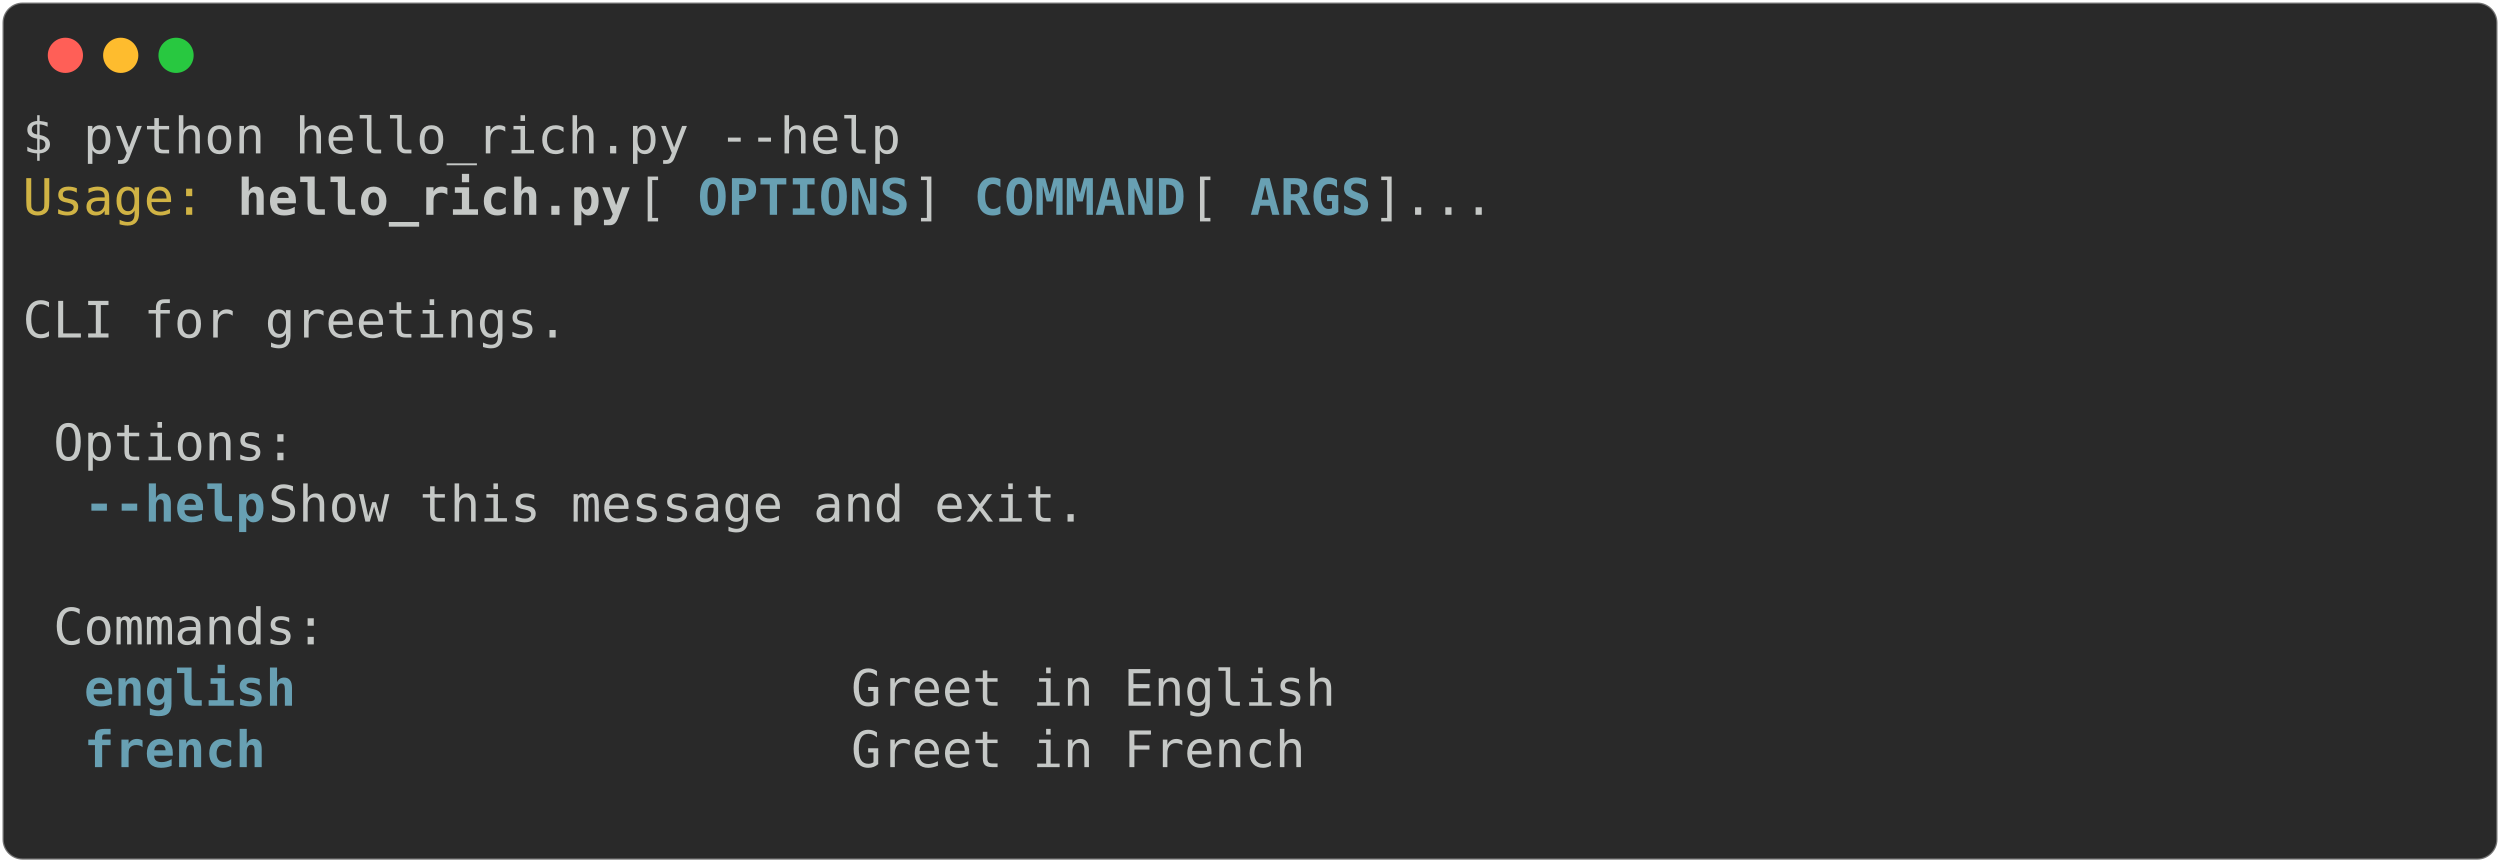
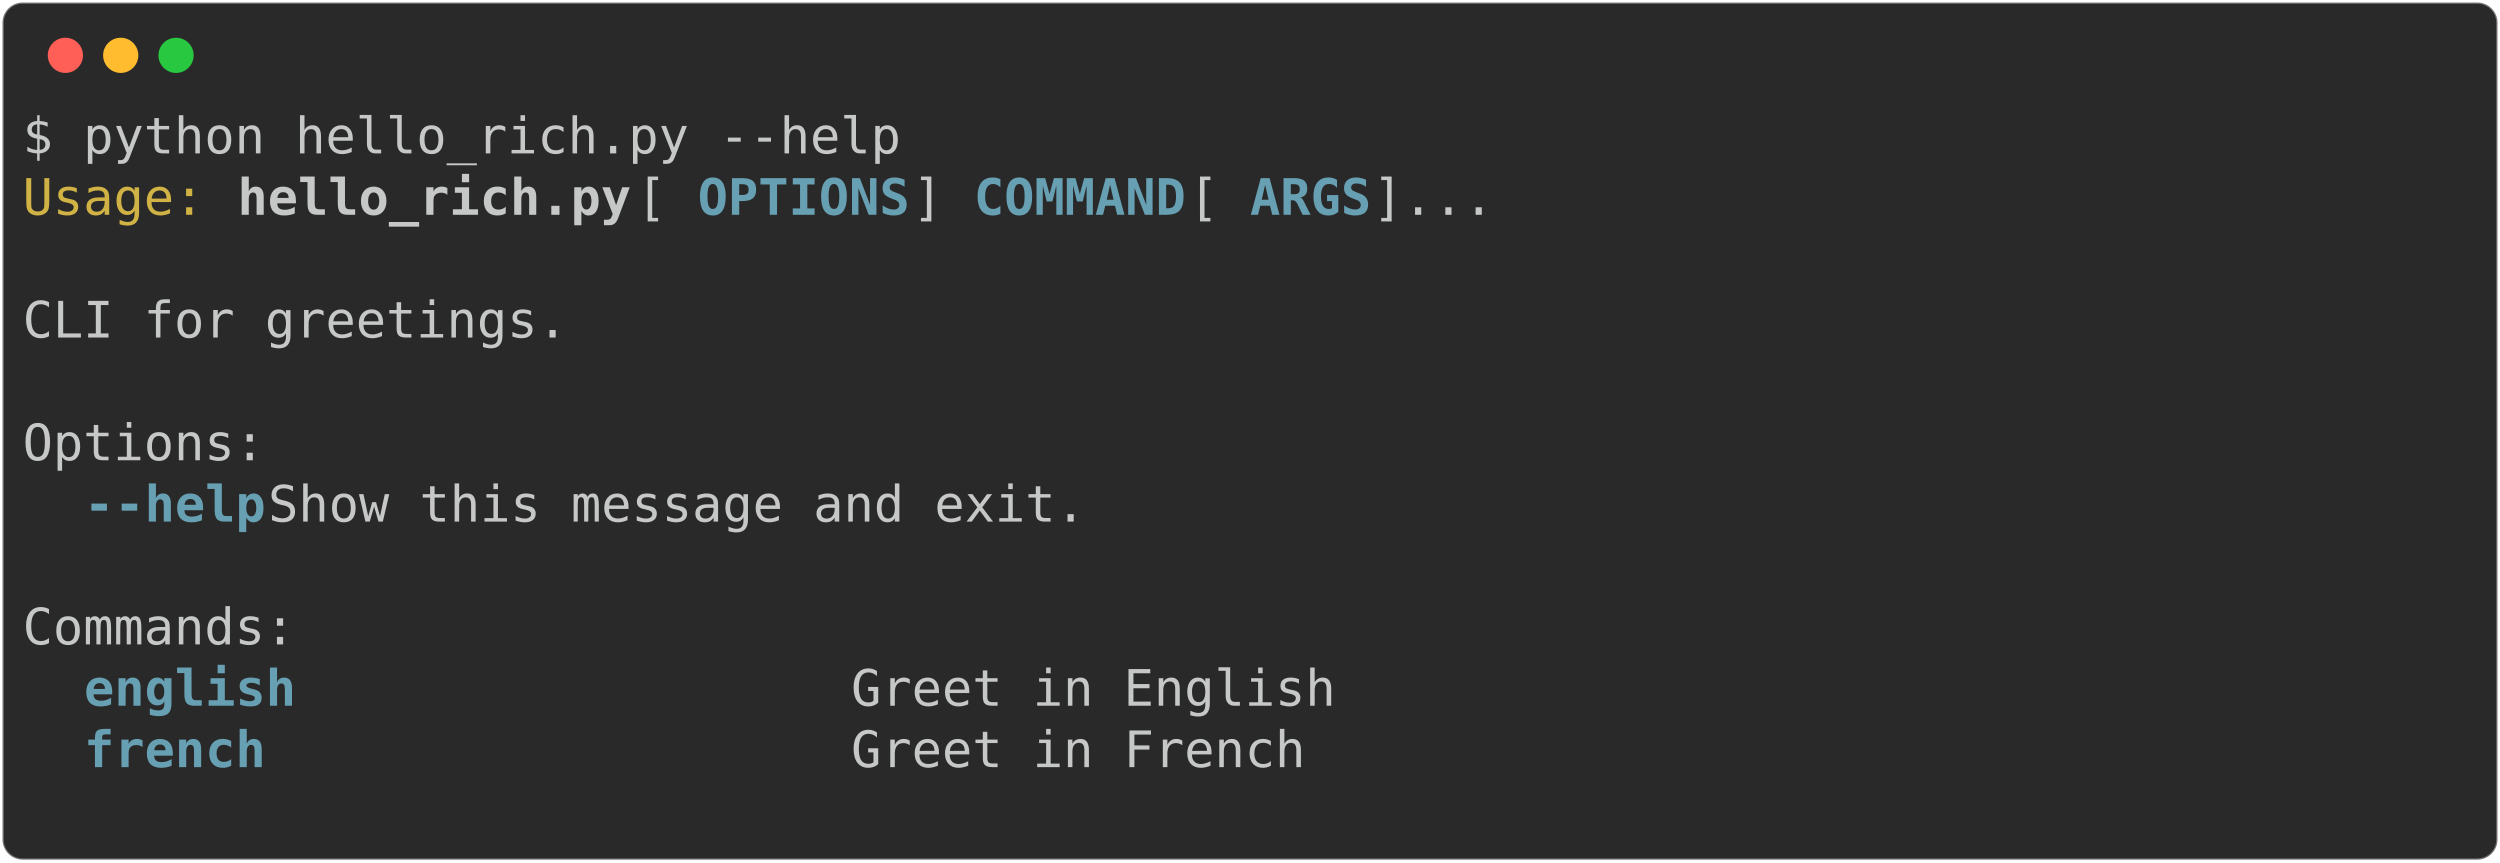
<svg xmlns="http://www.w3.org/2000/svg" class="rich-terminal" viewBox="0 0 994 342.8">
  <style>

    @font-face {
        font-family: "Fira Code";
        src: local("FiraCode-Regular"),
                url("https://cdnjs.cloudflare.com/ajax/libs/firacode/6.2.0/woff2/FiraCode-Regular.woff2") format("woff2"),
                url("https://cdnjs.cloudflare.com/ajax/libs/firacode/6.2.0/woff/FiraCode-Regular.woff") format("woff");
        font-style: normal;
        font-weight: 400;
    }
    @font-face {
        font-family: "Fira Code";
        src: local("FiraCode-Bold"),
                url("https://cdnjs.cloudflare.com/ajax/libs/firacode/6.2.0/woff2/FiraCode-Bold.woff2") format("woff2"),
                url("https://cdnjs.cloudflare.com/ajax/libs/firacode/6.2.0/woff/FiraCode-Bold.woff") format("woff");
        font-style: bold;
        font-weight: 700;
    }

-     .terminal-1393376445-matrix {
+     .terminal-1846745057-matrix {
        font-family: Fira Code, monospace;
        font-size: 20px;
        line-height: 24.4px;
        font-variant-east-asian: full-width;
    }

-     .terminal-1393376445-title {
+     .terminal-1846745057-title {
        font-size: 18px;
        font-weight: bold;
        font-family: arial;
    }

-     .terminal-1393376445-r1 { fill: #c5c8c6 }
- .terminal-1393376445-r2 { fill: #d0b344 }
- .terminal-1393376445-r3 { fill: #c5c8c6;font-weight: bold }
- .terminal-1393376445-r4 { fill: #68a0b3;font-weight: bold }
- .terminal-1393376445-r5 { fill: #868887 }
+     .terminal-1846745057-r1 { fill: #c5c8c6 }
+ .terminal-1846745057-r2 { fill: #d0b344 }
+ .terminal-1846745057-r3 { fill: #c5c8c6;font-weight: bold }
+ .terminal-1846745057-r4 { fill: #68a0b3;font-weight: bold }
+ .terminal-1846745057-r5 { fill: #868887 }
    </style>
  <defs>
-     <clipPath id="terminal-1393376445-clip-terminal">
+     <clipPath id="terminal-1846745057-clip-terminal">
      <rect x="0" y="0" width="975.0" height="291.8" />
    </clipPath>
-     <clipPath id="terminal-1393376445-line-0">
+     <clipPath id="terminal-1846745057-line-0">
      <rect x="0" y="1.5" width="976" height="24.65" />
    </clipPath>
-     <clipPath id="terminal-1393376445-line-1">
+     <clipPath id="terminal-1846745057-line-1">
      <rect x="0" y="25.9" width="976" height="24.65" />
    </clipPath>
-     <clipPath id="terminal-1393376445-line-2">
+     <clipPath id="terminal-1846745057-line-2">
      <rect x="0" y="50.3" width="976" height="24.65" />
    </clipPath>
-     <clipPath id="terminal-1393376445-line-3">
+     <clipPath id="terminal-1846745057-line-3">
      <rect x="0" y="74.7" width="976" height="24.65" />
    </clipPath>
-     <clipPath id="terminal-1393376445-line-4">
+     <clipPath id="terminal-1846745057-line-4">
      <rect x="0" y="99.1" width="976" height="24.65" />
    </clipPath>
-     <clipPath id="terminal-1393376445-line-5">
+     <clipPath id="terminal-1846745057-line-5">
      <rect x="0" y="123.5" width="976" height="24.65" />
    </clipPath>
-     <clipPath id="terminal-1393376445-line-6">
+     <clipPath id="terminal-1846745057-line-6">
      <rect x="0" y="147.9" width="976" height="24.65" />
    </clipPath>
-     <clipPath id="terminal-1393376445-line-7">
+     <clipPath id="terminal-1846745057-line-7">
      <rect x="0" y="172.3" width="976" height="24.65" />
    </clipPath>
-     <clipPath id="terminal-1393376445-line-8">
+     <clipPath id="terminal-1846745057-line-8">
      <rect x="0" y="196.7" width="976" height="24.65" />
    </clipPath>
-     <clipPath id="terminal-1393376445-line-9">
+     <clipPath id="terminal-1846745057-line-9">
      <rect x="0" y="221.1" width="976" height="24.65" />
    </clipPath>
-     <clipPath id="terminal-1393376445-line-10">
+     <clipPath id="terminal-1846745057-line-10">
      <rect x="0" y="245.5" width="976" height="24.65" />
    </clipPath>
  </defs>
  <rect fill="#292929" stroke="rgba(255,255,255,0.35)" stroke-width="1" x="1" y="1" width="992" height="340.8" rx="8" />
  <g transform="translate(26,22)">
    <circle cx="0" cy="0" r="7" fill="#ff5f57" />
    <circle cx="22" cy="0" r="7" fill="#febc2e" />
    <circle cx="44" cy="0" r="7" fill="#28c840" />
  </g>
-   <g transform="translate(9, 41)" clip-path="url(#terminal-1393376445-clip-terminal)">
-     <g class="terminal-1393376445-matrix">
-       <text class="terminal-1393376445-r1" x="0" y="20" textLength="353.8" clip-path="url(#terminal-1393376445-line-0)">$ python hello_rich.py --help</text>
-       <text class="terminal-1393376445-r1" x="976" y="20" textLength="12.2" clip-path="url(#terminal-1393376445-line-0)">
+   <g transform="translate(9, 41)" clip-path="url(#terminal-1846745057-clip-terminal)">
+     <g class="terminal-1846745057-matrix">
+       <text class="terminal-1846745057-r1" x="0" y="20" textLength="353.8" clip-path="url(#terminal-1846745057-line-0)">$ python hello_rich.py --help</text>
+       <text class="terminal-1846745057-r1" x="976" y="20" textLength="12.2" clip-path="url(#terminal-1846745057-line-0)">
</text>
-       <text class="terminal-1393376445-r2" x="0" y="44.4" textLength="73.2" clip-path="url(#terminal-1393376445-line-1)">Usage:</text>
-       <text class="terminal-1393376445-r3" x="85.4" y="44.4" textLength="158.6" clip-path="url(#terminal-1393376445-line-1)">hello_rich.py</text>
-       <text class="terminal-1393376445-r1" x="244" y="44.4" textLength="24.4" clip-path="url(#terminal-1393376445-line-1)"> [</text>
-       <text class="terminal-1393376445-r4" x="268.4" y="44.4" textLength="85.4" clip-path="url(#terminal-1393376445-line-1)">OPTIONS</text>
-       <text class="terminal-1393376445-r1" x="353.8" y="44.4" textLength="24.4" clip-path="url(#terminal-1393376445-line-1)">] </text>
-       <text class="terminal-1393376445-r4" x="378.2" y="44.4" textLength="85.4" clip-path="url(#terminal-1393376445-line-1)">COMMAND</text>
-       <text class="terminal-1393376445-r1" x="463.6" y="44.4" textLength="24.4" clip-path="url(#terminal-1393376445-line-1)"> [</text>
-       <text class="terminal-1393376445-r4" x="488" y="44.4" textLength="48.8" clip-path="url(#terminal-1393376445-line-1)">ARGS</text>
-       <text class="terminal-1393376445-r1" x="536.8" y="44.4" textLength="439.2" clip-path="url(#terminal-1393376445-line-1)">]...                                </text>
-       <text class="terminal-1393376445-r1" x="976" y="44.4" textLength="12.2" clip-path="url(#terminal-1393376445-line-1)">
+       <text class="terminal-1846745057-r2" x="0" y="44.4" textLength="73.2" clip-path="url(#terminal-1846745057-line-1)">Usage:</text>
+       <text class="terminal-1846745057-r3" x="85.4" y="44.4" textLength="158.6" clip-path="url(#terminal-1846745057-line-1)">hello_rich.py</text>
+       <text class="terminal-1846745057-r1" x="244" y="44.4" textLength="24.4" clip-path="url(#terminal-1846745057-line-1)"> [</text>
+       <text class="terminal-1846745057-r4" x="268.4" y="44.4" textLength="85.4" clip-path="url(#terminal-1846745057-line-1)">OPTIONS</text>
+       <text class="terminal-1846745057-r1" x="353.8" y="44.4" textLength="24.4" clip-path="url(#terminal-1846745057-line-1)">] </text>
+       <text class="terminal-1846745057-r4" x="378.2" y="44.4" textLength="85.4" clip-path="url(#terminal-1846745057-line-1)">COMMAND</text>
+       <text class="terminal-1846745057-r1" x="463.6" y="44.4" textLength="24.4" clip-path="url(#terminal-1846745057-line-1)"> [</text>
+       <text class="terminal-1846745057-r4" x="488" y="44.4" textLength="48.8" clip-path="url(#terminal-1846745057-line-1)">ARGS</text>
+       <text class="terminal-1846745057-r1" x="536.8" y="44.4" textLength="439.2" clip-path="url(#terminal-1846745057-line-1)">]...                                </text>
+       <text class="terminal-1846745057-r1" x="976" y="44.4" textLength="12.2" clip-path="url(#terminal-1846745057-line-1)">
</text>
-       <text class="terminal-1393376445-r1" x="976" y="68.8" textLength="12.2" clip-path="url(#terminal-1393376445-line-2)">
+       <text class="terminal-1846745057-r1" x="976" y="68.8" textLength="12.2" clip-path="url(#terminal-1846745057-line-2)">
</text>
-       <text class="terminal-1393376445-r1" x="0" y="93.2" textLength="976" clip-path="url(#terminal-1393376445-line-3)"> CLI for greetings.                                                             </text>
-       <text class="terminal-1393376445-r1" x="976" y="93.2" textLength="12.2" clip-path="url(#terminal-1393376445-line-3)">
+       <text class="terminal-1846745057-r1" x="0" y="93.2" textLength="976" clip-path="url(#terminal-1846745057-line-3)">CLI for greetings.                                                              </text>
+       <text class="terminal-1846745057-r1" x="976" y="93.2" textLength="12.2" clip-path="url(#terminal-1846745057-line-3)">
</text>
-       <text class="terminal-1393376445-r1" x="976" y="117.6" textLength="12.2" clip-path="url(#terminal-1393376445-line-4)">
+       <text class="terminal-1846745057-r1" x="976" y="117.6" textLength="12.2" clip-path="url(#terminal-1846745057-line-4)">
</text>
-       <text class="terminal-1393376445-r1" x="12.2" y="142" textLength="97.6" clip-path="url(#terminal-1393376445-line-5)">Options:</text>
-       <text class="terminal-1393376445-r1" x="976" y="142" textLength="12.2" clip-path="url(#terminal-1393376445-line-5)">
+       <text class="terminal-1846745057-r1" x="0" y="142" textLength="97.6" clip-path="url(#terminal-1846745057-line-5)">Options:</text>
+       <text class="terminal-1846745057-r1" x="976" y="142" textLength="12.2" clip-path="url(#terminal-1846745057-line-5)">
</text>
-       <text class="terminal-1393376445-r4" x="24.4" y="166.4" textLength="73.2" clip-path="url(#terminal-1393376445-line-6)">--help</text>
-       <text class="terminal-1393376445-r1" x="97.6" y="166.4" textLength="866.2" clip-path="url(#terminal-1393376445-line-6)">  Show this message and exit.                                          </text>
-       <text class="terminal-1393376445-r1" x="976" y="166.4" textLength="12.2" clip-path="url(#terminal-1393376445-line-6)">
+       <text class="terminal-1846745057-r4" x="24.4" y="166.4" textLength="73.2" clip-path="url(#terminal-1846745057-line-6)">--help</text>
+       <text class="terminal-1846745057-r1" x="97.6" y="166.4" textLength="866.2" clip-path="url(#terminal-1846745057-line-6)">  Show this message and exit.                                          </text>
+       <text class="terminal-1846745057-r1" x="976" y="166.4" textLength="12.2" clip-path="url(#terminal-1846745057-line-6)">
</text>
-       <text class="terminal-1393376445-r1" x="976" y="190.8" textLength="12.2" clip-path="url(#terminal-1393376445-line-7)">
+       <text class="terminal-1846745057-r1" x="976" y="190.8" textLength="12.2" clip-path="url(#terminal-1846745057-line-7)">
</text>
-       <text class="terminal-1393376445-r1" x="12.2" y="215.2" textLength="109.8" clip-path="url(#terminal-1393376445-line-8)">Commands:</text>
-       <text class="terminal-1393376445-r1" x="976" y="215.2" textLength="12.2" clip-path="url(#terminal-1393376445-line-8)">
+       <text class="terminal-1846745057-r1" x="0" y="215.2" textLength="109.8" clip-path="url(#terminal-1846745057-line-8)">Commands:</text>
+       <text class="terminal-1846745057-r1" x="976" y="215.2" textLength="12.2" clip-path="url(#terminal-1846745057-line-8)">
</text>
-       <text class="terminal-1393376445-r4" x="24.4" y="239.6" textLength="292.8" clip-path="url(#terminal-1393376445-line-9)">english                 </text>
-       <text class="terminal-1393376445-r1" x="329.4" y="239.6" textLength="634.4" clip-path="url(#terminal-1393376445-line-9)"> Greet in English                                   </text>
-       <text class="terminal-1393376445-r1" x="976" y="239.6" textLength="12.2" clip-path="url(#terminal-1393376445-line-9)">
+       <text class="terminal-1846745057-r4" x="24.4" y="239.6" textLength="292.8" clip-path="url(#terminal-1846745057-line-9)">english                 </text>
+       <text class="terminal-1846745057-r1" x="329.4" y="239.6" textLength="634.4" clip-path="url(#terminal-1846745057-line-9)"> Greet in English                                   </text>
+       <text class="terminal-1846745057-r1" x="976" y="239.6" textLength="12.2" clip-path="url(#terminal-1846745057-line-9)">
</text>
-       <text class="terminal-1393376445-r4" x="24.4" y="264" textLength="292.8" clip-path="url(#terminal-1393376445-line-10)">french                  </text>
-       <text class="terminal-1393376445-r1" x="329.4" y="264" textLength="634.4" clip-path="url(#terminal-1393376445-line-10)"> Greet in French                                    </text>
-       <text class="terminal-1393376445-r1" x="976" y="264" textLength="12.2" clip-path="url(#terminal-1393376445-line-10)">
+       <text class="terminal-1846745057-r4" x="24.4" y="264" textLength="292.8" clip-path="url(#terminal-1846745057-line-10)">french                  </text>
+       <text class="terminal-1846745057-r1" x="329.4" y="264" textLength="634.4" clip-path="url(#terminal-1846745057-line-10)"> Greet in French                                    </text>
+       <text class="terminal-1846745057-r1" x="976" y="264" textLength="12.2" clip-path="url(#terminal-1846745057-line-10)">
</text>
-       <text class="terminal-1393376445-r1" x="976" y="288.4" textLength="12.2" clip-path="url(#terminal-1393376445-line-11)">
+       <text class="terminal-1846745057-r1" x="976" y="288.4" textLength="12.2" clip-path="url(#terminal-1846745057-line-11)">
</text>
    </g>
  </g>
</svg>
